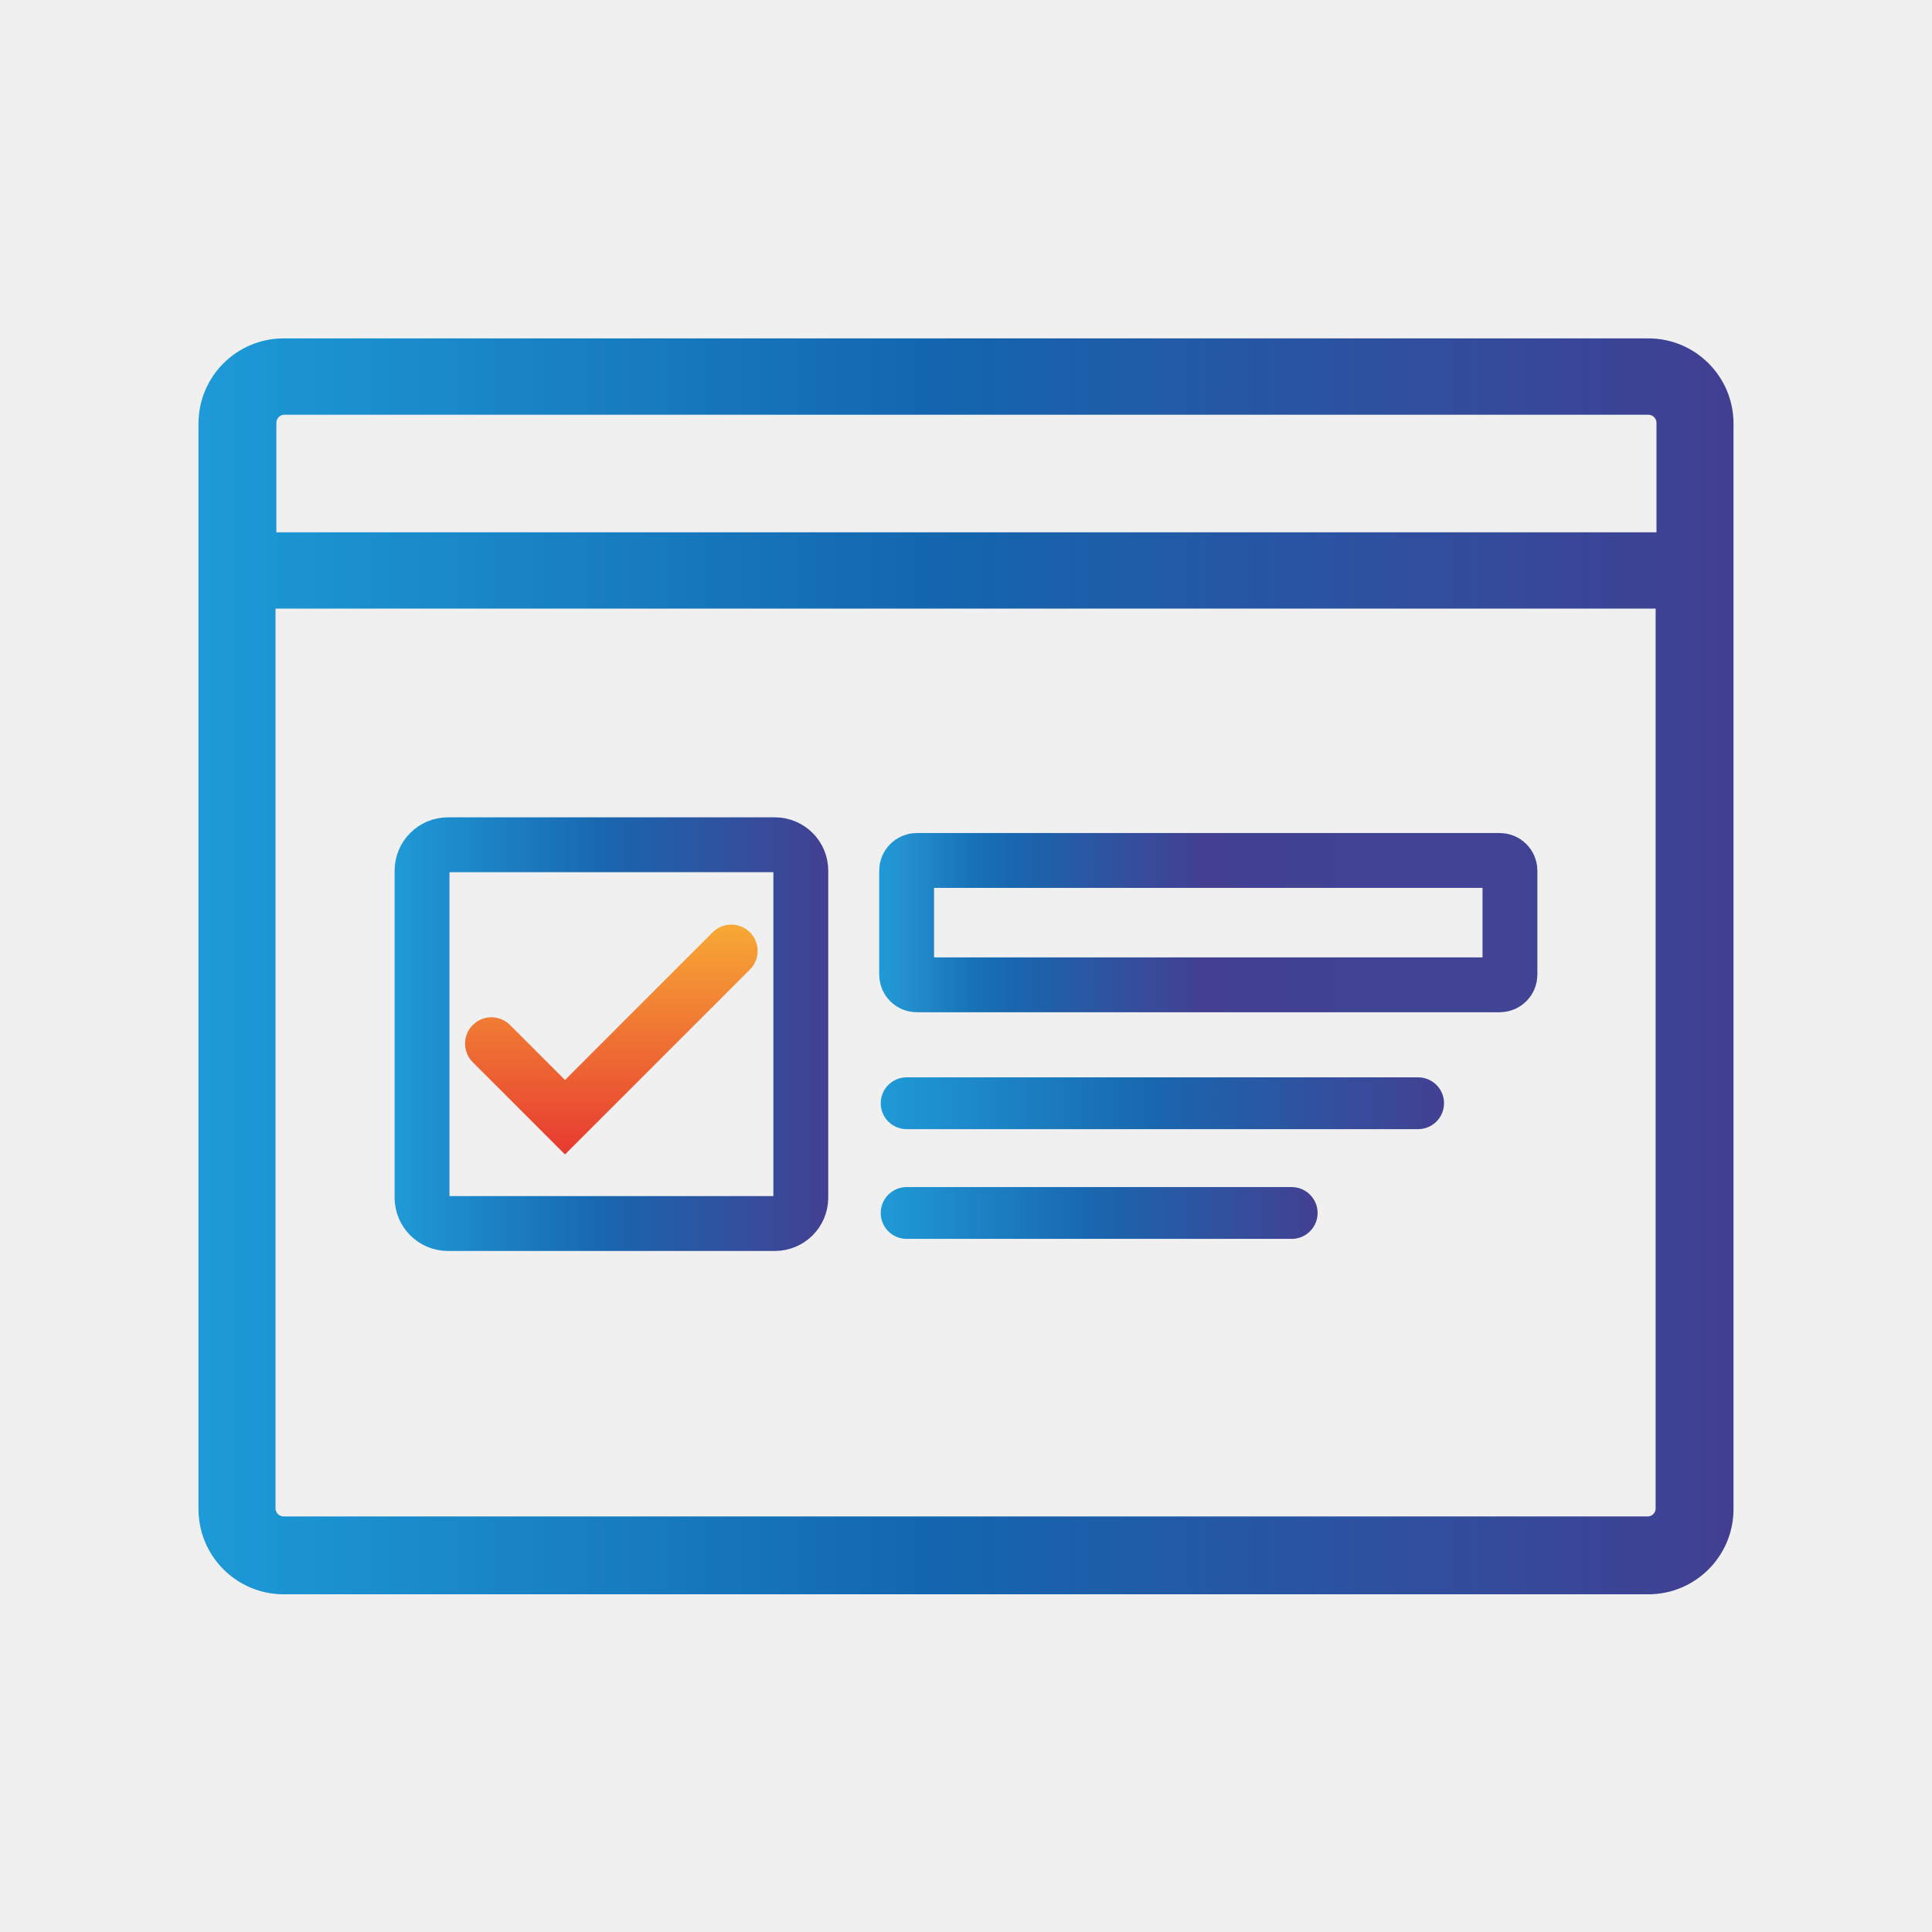
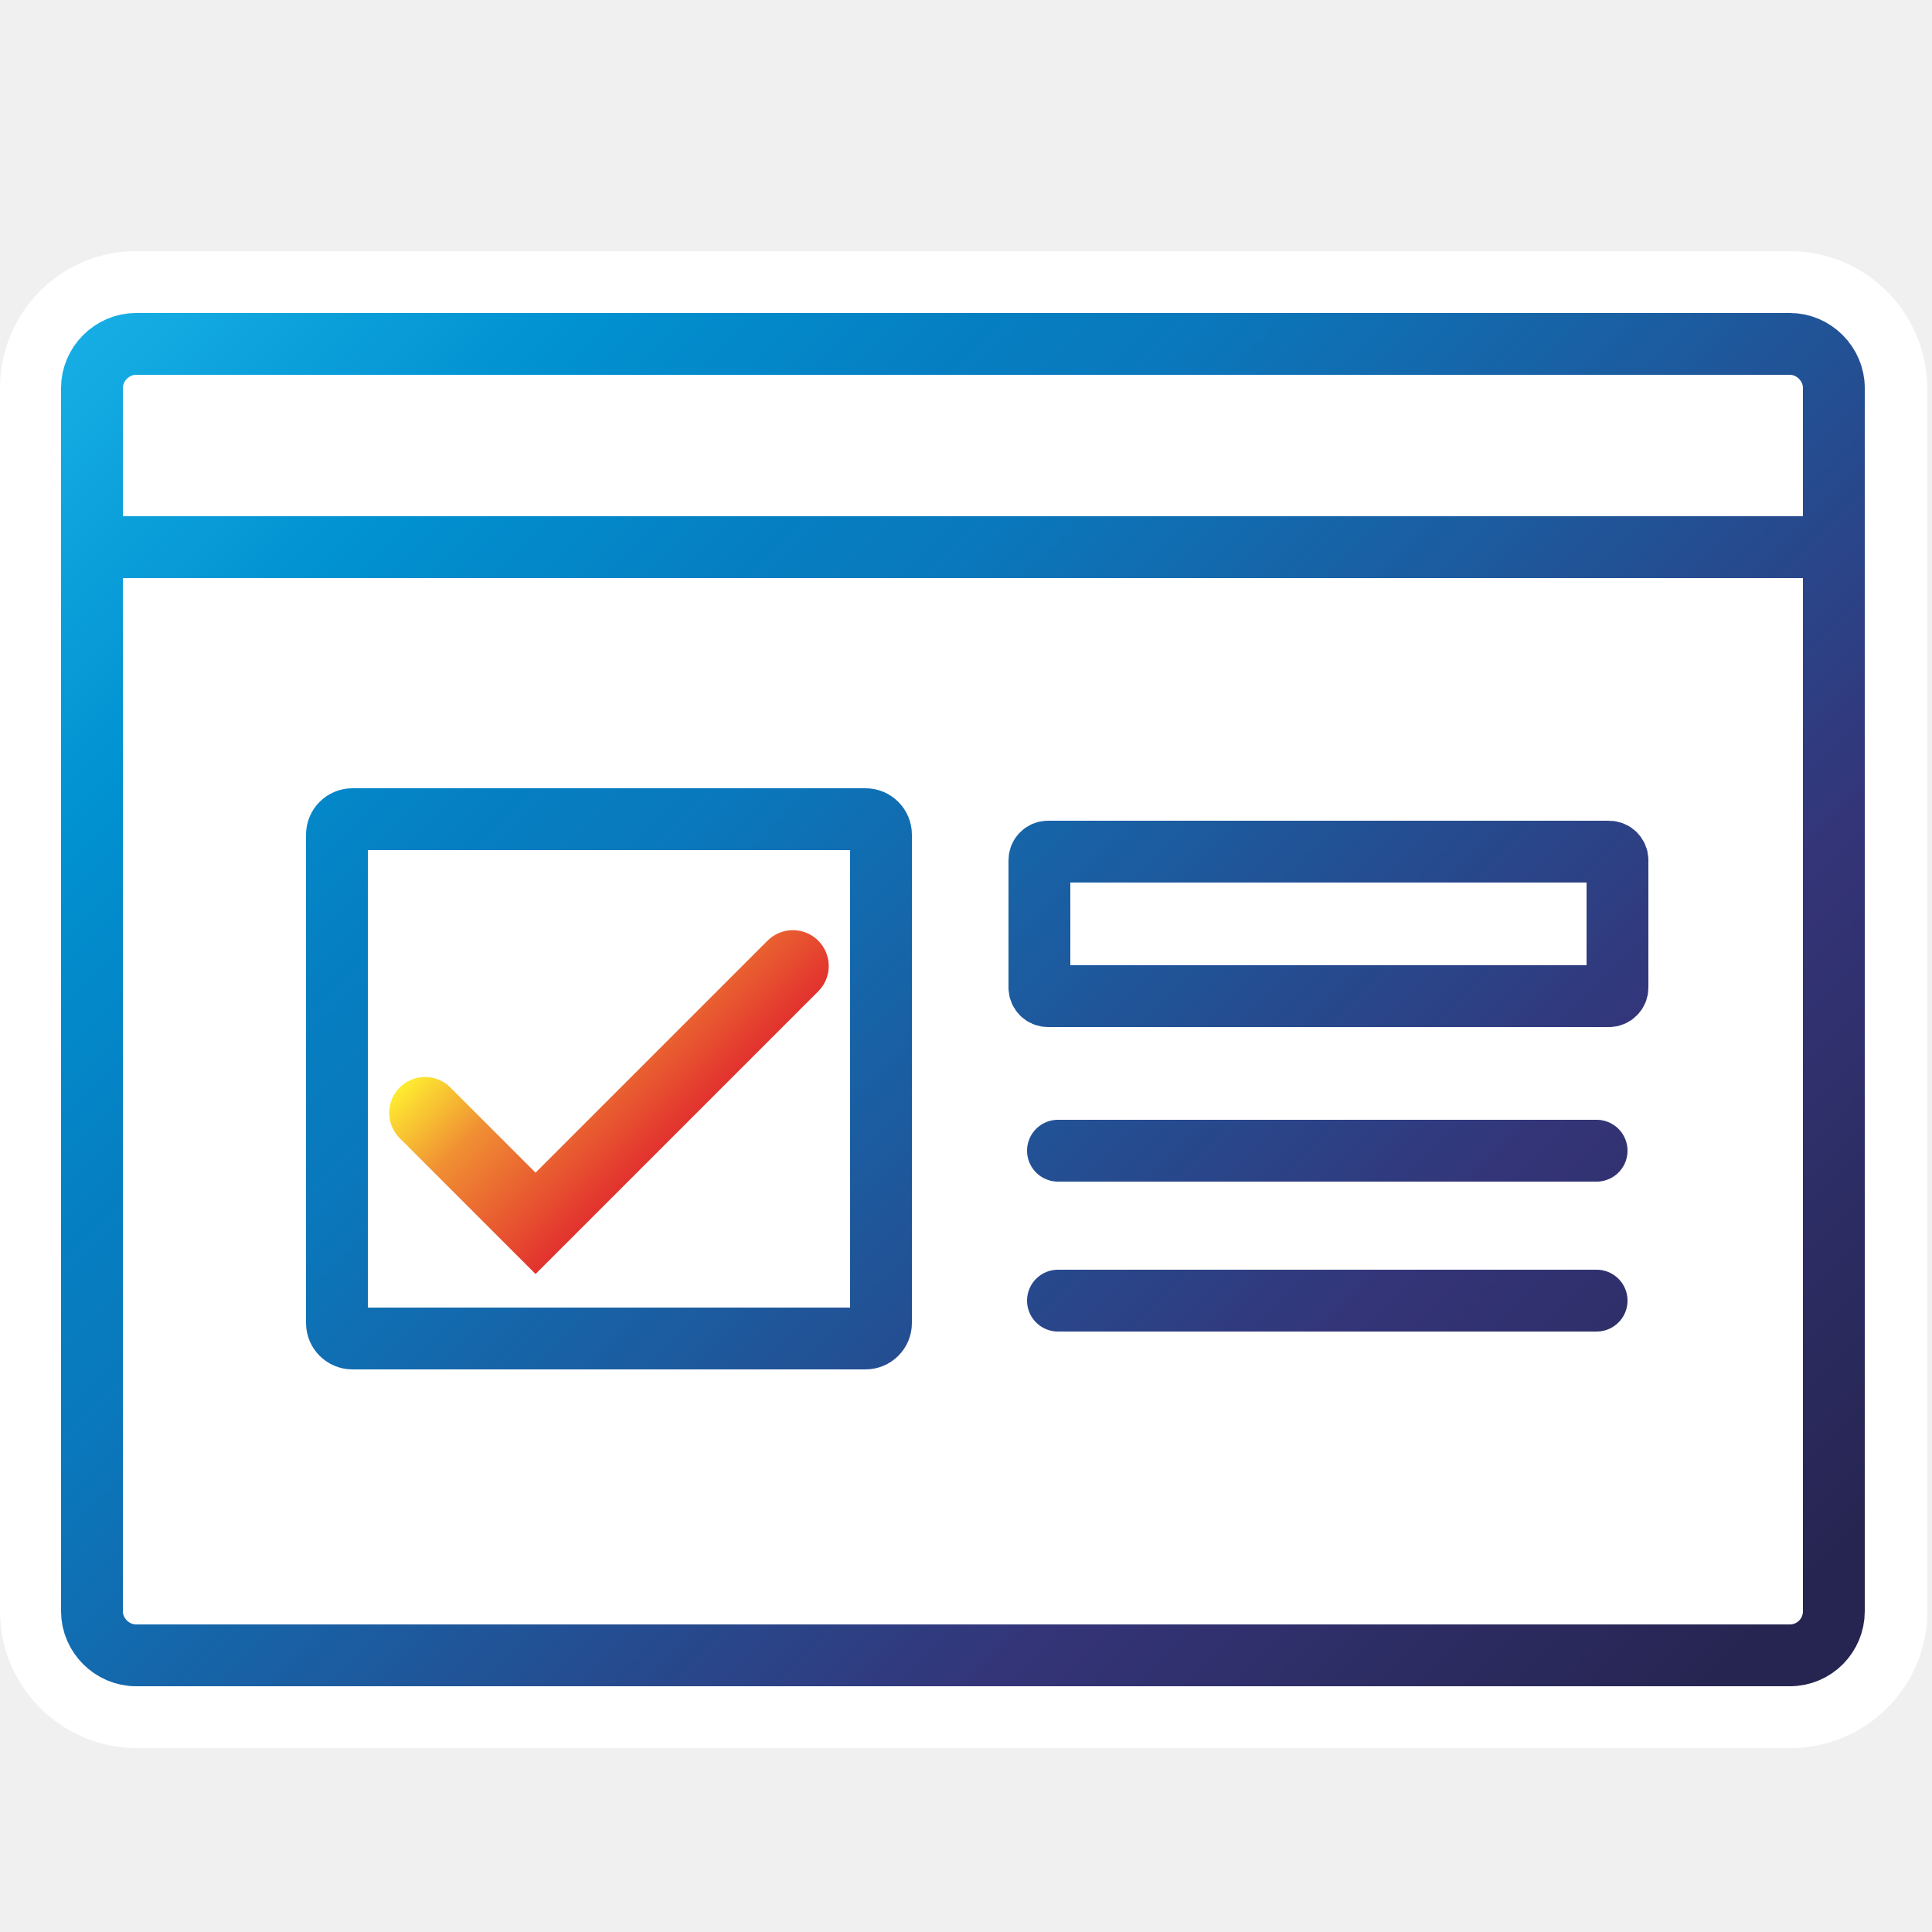
- <svg xmlns="http://www.w3.org/2000/svg" xmlns:xlink="http://www.w3.org/1999/xlink" id="Layer_1" data-name="Layer 1" viewBox="0 0 113.39 113.39">
-   <defs>
-     <style>.cls-1,.cls-2,.cls-3,.cls-4,.cls-5{fill:none;stroke-linecap:round;stroke-miterlimit:10;}.cls-1,.cls-4{stroke-width:3.22px;}.cls-1{stroke:url(#linear-gradient);}.cls-2,.cls-3{stroke-width:3.04px;}.cls-2{stroke:url(#linear-gradient-2);}.cls-3{stroke:url(#linear-gradient-3);}.cls-4{stroke:url(#linear-gradient-4);}.cls-5{stroke-width:3.09px;stroke:url(#linear-gradient-5);}.cls-6{fill:url(#linear-gradient-6);}</style>
-     <linearGradient id="linear-gradient" x1="51.6" y1="59.77" x2="90.23" y2="59.77" gradientTransform="matrix(1, 0, 0, -1, 0, 113.92)" gradientUnits="userSpaceOnUse">
-       <stop offset="0" stop-color="#1f9ad7" />
-       <stop offset="0.03" stop-color="#2492d1" />
-       <stop offset="0.14" stop-color="#1773b8" />
-       <stop offset="0.2" stop-color="#1867af" />
-       <stop offset="0.49" stop-color="#434092" />
-       <stop offset="0.74" stop-color="#414394" />
+ <svg xmlns="http://www.w3.org/2000/svg" version="1.1" id="Layer_1" x="0px" y="0px" viewBox="0 0 250 250" style="enable-background:new 0 0 250 250;" xml:space="preserve">
+   <style type="text/css">
+ 	.st0{fill:#FFFFFF;}
+ 	.st1{fill:none;stroke:url(#SVGID_1_);stroke-width:9.274;stroke-linecap:round;stroke-miterlimit:10;}
+ 	.st2{fill:none;stroke:url(#SVGID_2_);stroke-width:8;stroke-linecap:round;stroke-miterlimit:10;}
+ </style>
+   <g id="white">
+     <g>
+       <path class="st0" d="M17.6,220.2c-6.4,0-11.7-5.2-11.7-11.7V50.2c0-6.4,5.2-11.7,11.7-11.7h214c6.4,0,11.7,5.2,11.7,11.7v158.3    c0,6.4-5.2,11.7-11.7,11.7H17.6z" />
+       <path class="st0" d="M231.6,44.5c3.1,0,5.7,2.6,5.7,5.7v158.3c0,3.1-2.6,5.7-5.7,5.7h-214c-3.1,0-5.7-2.6-5.7-5.7V50.2    c0-3.1,2.6-5.7,5.7-5.7H231.6 M231.6,32.5h-214C7.9,32.5,0,40.4,0,50.2v158.3c0,9.7,7.9,17.7,17.7,17.7h214    c9.7,0,17.7-7.9,17.7-17.7V50.2C249.3,40.4,241.4,32.5,231.6,32.5L231.6,32.5z" />
+     </g>
+   </g>
+   <g id="orange">
+     <linearGradient id="SVGID_1_" gradientUnits="userSpaceOnUse" x1="405.976" y1="195.223" x2="426.799" y2="216.046" gradientTransform="matrix(0 1 1 0 -126.8286 -281.8819)">
+       <stop offset="0" style="stop-color:#FEEC31" />
+       <stop offset="0.371" style="stop-color:#F08F33" />
+       <stop offset="1" style="stop-color:#E2322E" />
    </linearGradient>
-     <linearGradient id="linear-gradient-2" x1="51.69" y1="49.18" x2="84.75" y2="49.18" gradientTransform="matrix(1, 0, 0, -1, 0, 113.92)" gradientUnits="userSpaceOnUse">
-       <stop offset="0" stop-color="#1f9ad7" />
-       <stop offset="0.48" stop-color="#1867af" />
-       <stop offset="1" stop-color="#434092" />
+     <polyline class="st1" points="55,144 69.3,158.3 102.6,125  " />
+   </g>
+   <g id="Blue">
+     <linearGradient id="SVGID_2_" gradientUnits="userSpaceOnUse" x1="24.684" y1="221.846" x2="224.535" y2="21.995" gradientTransform="matrix(1 0 0 -1 0 251.28)">
+       <stop offset="0" style="stop-color:#16ADE4" />
+       <stop offset="0.152" style="stop-color:#0192D1" />
+       <stop offset="0.284" style="stop-color:#057FC2" />
+       <stop offset="0.358" style="stop-color:#0A78BC" />
+       <stop offset="0.726" style="stop-color:#343579" />
+       <stop offset="0.966" style="stop-color:#262551" />
    </linearGradient>
-     <linearGradient id="linear-gradient-3" x1="51.69" y1="42.73" x2="77.33" y2="42.73" xlink:href="#linear-gradient-2" />
-     <linearGradient id="linear-gradient-4" x1="23.16" y1="53.23" x2="48.6" y2="53.23" xlink:href="#linear-gradient-2" />
-     <linearGradient id="linear-gradient-5" x1="35.88" y1="59.65" x2="35.88" y2="46.17" gradientTransform="matrix(1, 0, 0, -1, 0, 113.92)" gradientUnits="userSpaceOnUse">
-       <stop offset="0" stop-color="#f7a935" />
-       <stop offset="1" stop-color="#e73a31" />
-     </linearGradient>
-     <linearGradient id="linear-gradient-6" x1="11.69" y1="56.69" x2="101.69" y2="56.69" gradientUnits="userSpaceOnUse">
-       <stop offset="0" stop-color="#1d9ad7" />
-       <stop offset="0.48" stop-color="#1366af" />
-       <stop offset="1" stop-color="#423f92" />
-     </linearGradient>
-   </defs>
-   <rect class="cls-1" x="53.21" y="50.5" width="35.41" height="7.3" rx="0.6" ry="0.6" />
-   <line class="cls-2" x1="53.21" y1="64.75" x2="83.23" y2="64.75" />
-   <line class="cls-3" x1="53.21" y1="71.19" x2="75.81" y2="71.19" />
-   <rect class="cls-4" x="24.77" y="49.58" width="22.23" height="22.23" rx="1.52" ry="1.52" />
-   <polyline class="cls-5" points="42.92 55.81 33.16 65.57 28.84 61.25" />
-   <path class="cls-6" d="M96.74,19.86H16.65a5,5,0,0,0-5,5V88.57a5,5,0,0,0,5,5H96.74a5,5,0,0,0,5-5V24.82A5,5,0,0,0,96.74,19.86ZM16.65,24.34H96.74a.48.48,0,0,1,.48.48v6.42h-81V24.82A.48.48,0,0,1,16.65,24.34ZM96.74,89H16.65a.48.48,0,0,1-.48-.48V35.72h81V88.57A.48.48,0,0,1,96.74,89Z" />
+     <path class="st2" d="M231.6,214.2h-214c-3.1,0-5.7-2.6-5.7-5.7V50.2c0-3.1,2.6-5.7,5.7-5.7h214c3.1,0,5.7,2.6,5.7,5.7v158.3   C237.3,211.6,234.8,214.2,231.6,214.2z M12,70.8h225.3 M136.9,148.9h69.7 M136.9,168.3h69.7 M114,171.2V108c0-1.1-0.9-2-2-2H45.6   c-1.1,0-2,0.9-2,2v63.2c0,1.1,0.9,2,2,2H112C113.1,173.2,114,172.3,114,171.2z M209.3,127.8v-16.5c0-0.6-0.5-1.1-1.1-1.1h-72.6   c-0.6,0-1.1,0.5-1.1,1.1v16.5c0,0.6,0.5,1.1,1.1,1.1h72.6C208.8,128.9,209.3,128.4,209.3,127.8z" />
+   </g>
</svg>
